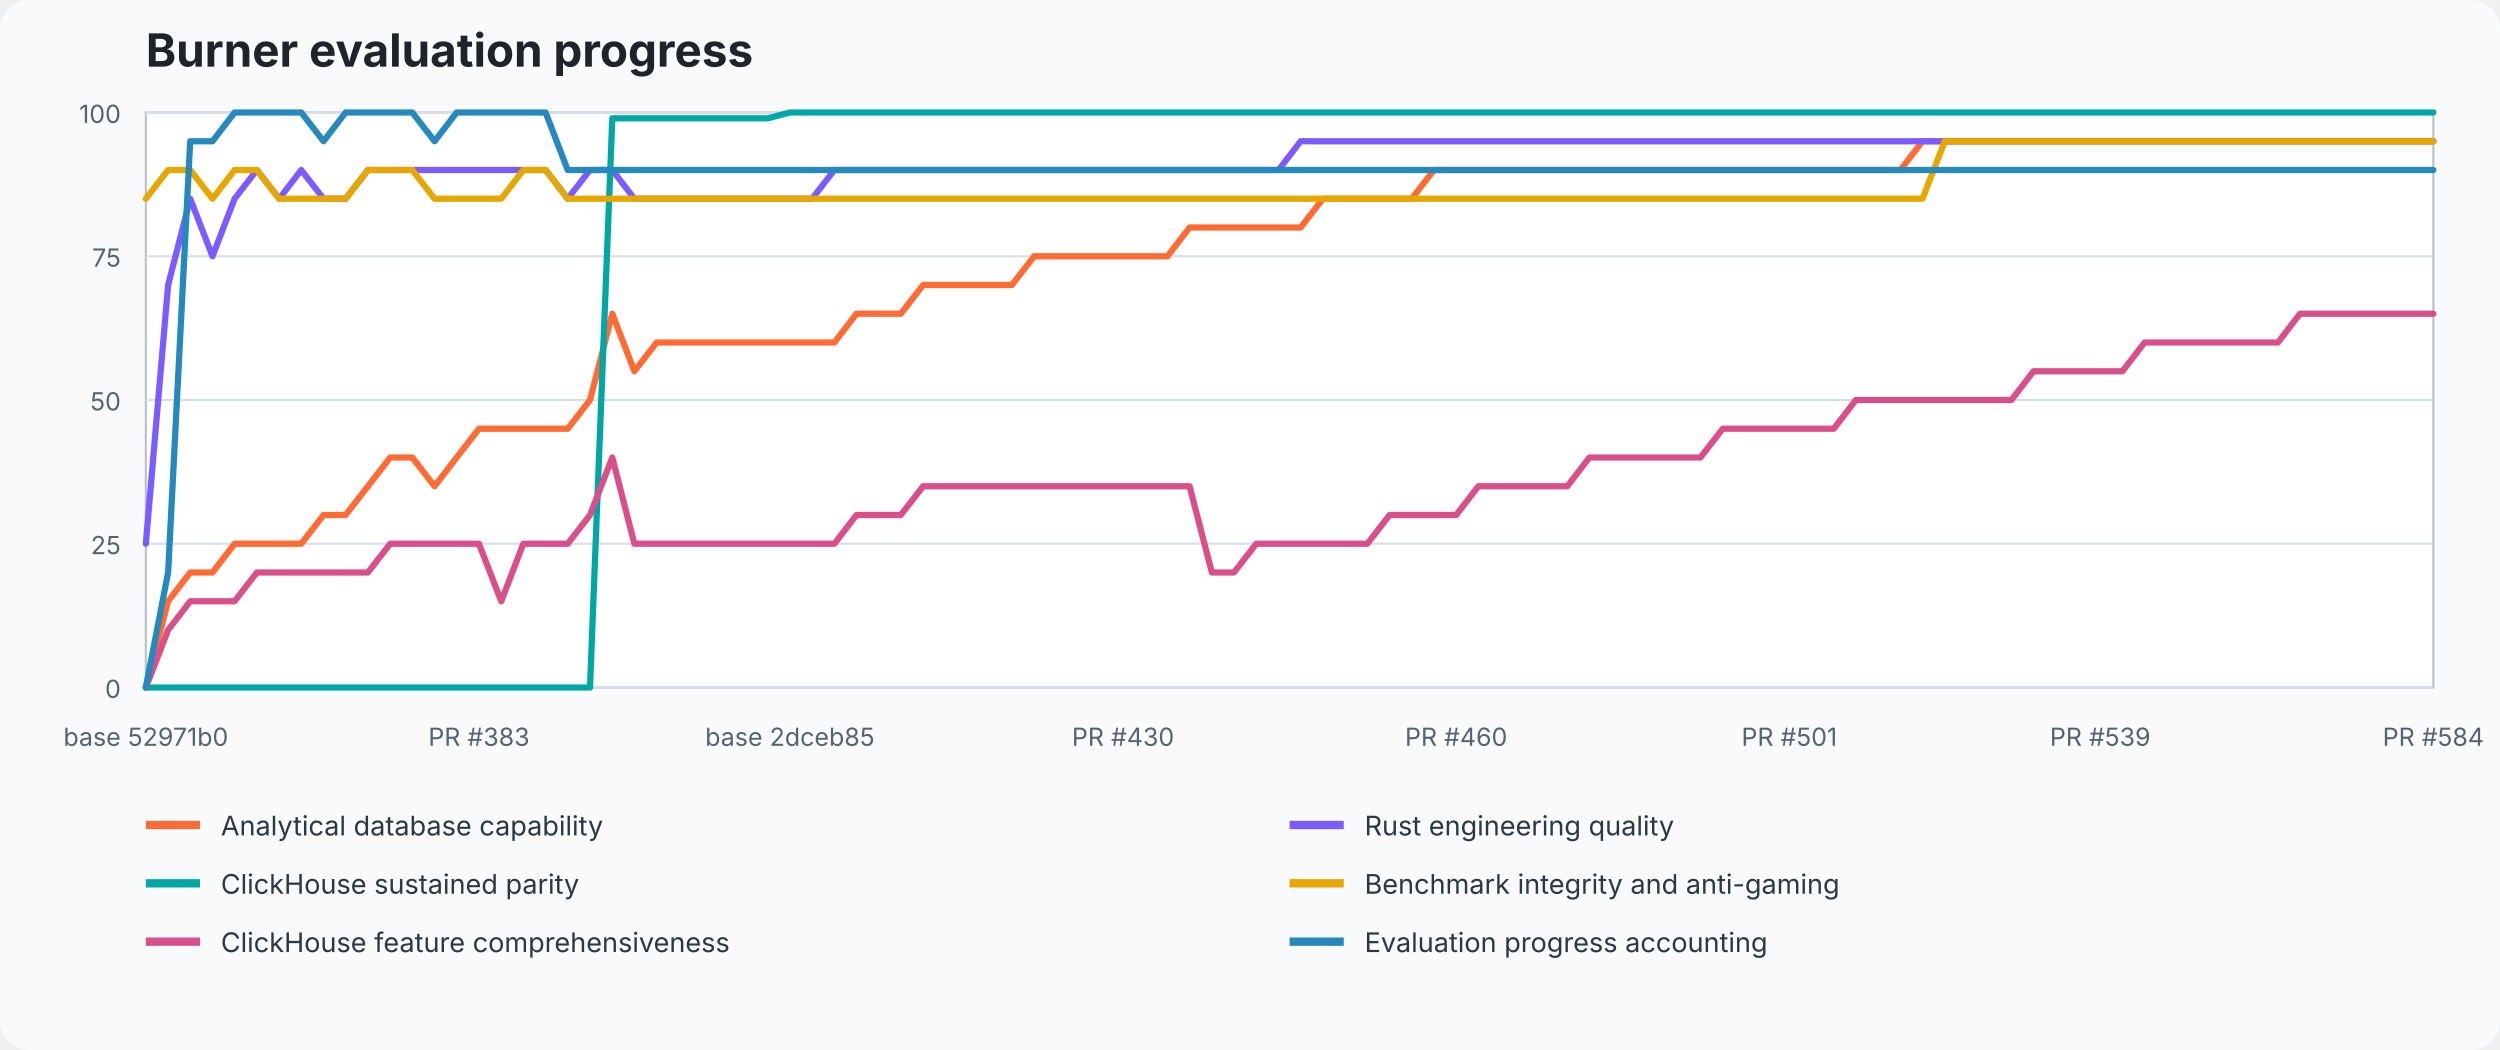
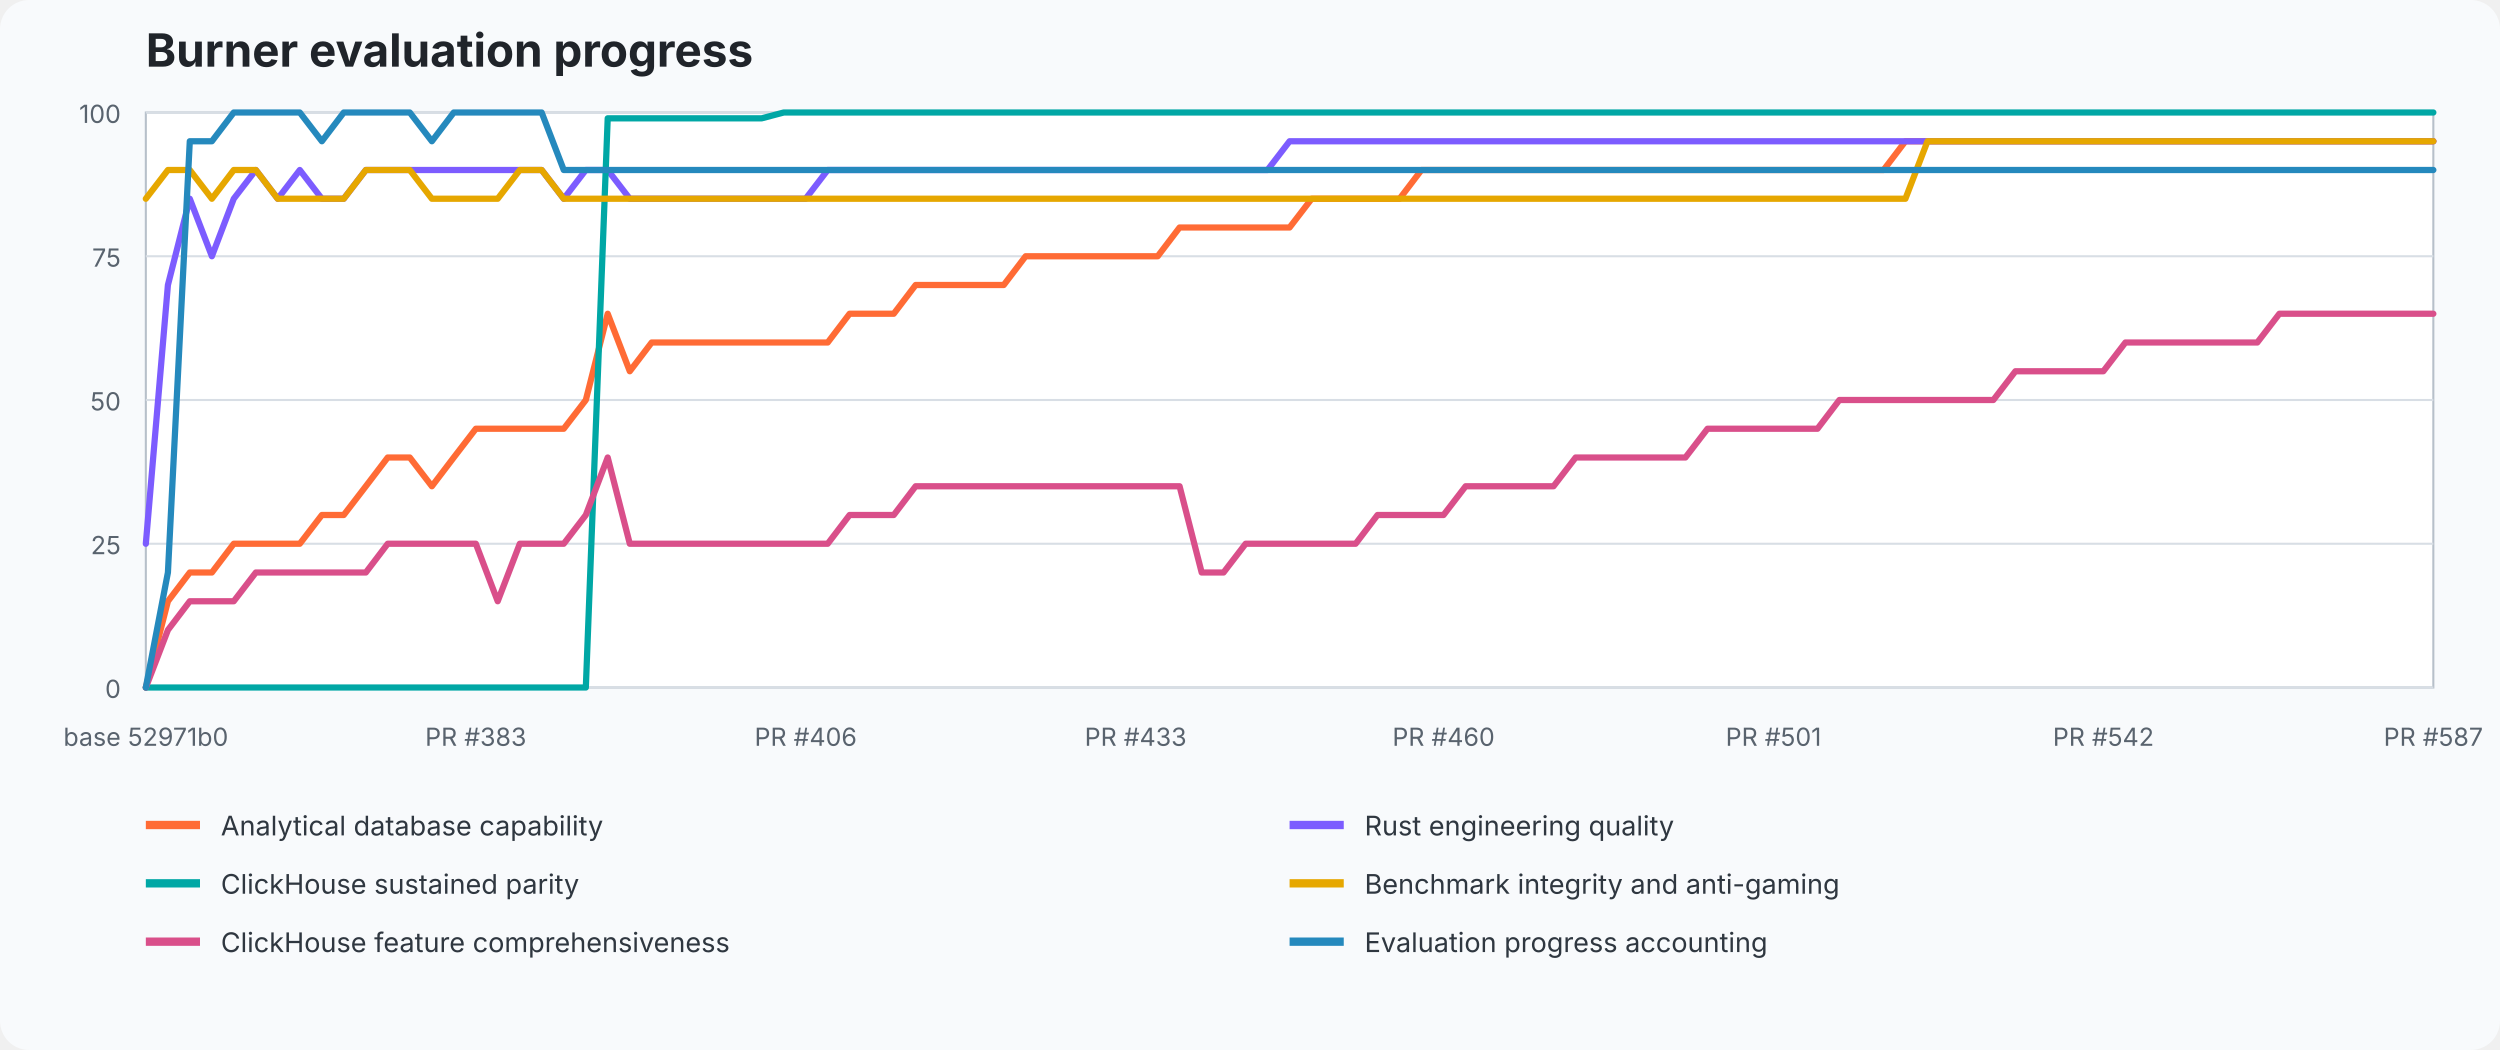
<svg xmlns="http://www.w3.org/2000/svg" width="1200" height="504" viewBox="0 0 1200 504" role="img" aria-labelledby="title desc">
  <style>text{font-family:ui-sans-serif,system-ui,-apple-system,BlinkMacSystemFont,"Segoe UI",sans-serif}.title{font-size:22px;font-weight:700;fill:#20242a}.axis{font-size:12px;fill:#59636e}.legend{font-size:13px;fill:#2f3740}.grid{stroke:#d8dee5;stroke-width:1}.plot{fill:#fff;stroke:#b7c0ca}</style>
  <rect width="100%" height="100%" fill="#f8fafc" rx="14" />
  <text x="70" y="32" class="title">Burner evaluation progress</text>
  <rect x="70" y="54" width="1098" height="276" class="plot" />
  <line x1="70" y1="330" x2="1168" y2="330" class="grid" />
  <text x="58" y="335" text-anchor="end" class="axis">0</text>
  <line x1="70" y1="261" x2="1168" y2="261" class="grid" />
  <text x="58" y="266" text-anchor="end" class="axis">25</text>
  <line x1="70" y1="192" x2="1168" y2="192" class="grid" />
  <text x="58" y="197" text-anchor="end" class="axis">50</text>
  <line x1="70" y1="123" x2="1168" y2="123" class="grid" />
  <text x="58" y="128" text-anchor="end" class="axis">75</text>
  <line x1="70" y1="54" x2="1168" y2="54" class="grid" />
  <text x="58" y="59" text-anchor="end" class="axis">100</text>
-   <polyline points="70.0,330.0 80.7,288.6 91.3,274.8 102.0,274.8 112.6,261.0 123.3,261.0 134.0,261.0 144.6,261.0 155.3,247.2 165.9,247.2 176.6,233.4 187.3,219.6 197.9,219.6 208.6,233.4 219.2,219.6 229.9,205.8 240.6,205.8 251.2,205.8 261.9,205.8 272.5,205.8 283.2,192.0 293.9,150.6 304.5,178.2 315.2,164.4 325.8,164.4 336.5,164.4 347.2,164.4 357.8,164.4 368.5,164.4 379.1,164.4 389.8,164.4 400.5,164.4 411.1,150.6 421.8,150.6 432.4,150.6 443.1,136.8 453.8,136.8 464.4,136.8 475.1,136.8 485.7,136.8 496.4,123.0 507.1,123.0 517.7,123.0 528.4,123.0 539.0,123.0 549.7,123.0 560.4,123.0 571.0,109.2 581.7,109.2 592.3,109.2 603.0,109.2 613.7,109.2 624.3,109.2 635.0,95.4 645.7,95.4 656.3,95.4 667.0,95.4 677.6,95.4 688.3,81.6 699.0,81.6 709.6,81.6 720.3,81.6 730.9,81.6 741.6,81.6 752.3,81.6 762.9,81.6 773.6,81.6 784.2,81.6 794.9,81.6 805.6,81.6 816.2,81.6 826.9,81.6 837.5,81.6 848.2,81.6 858.9,81.6 869.5,81.6 880.2,81.6 890.8,81.6 901.5,81.6 912.2,81.6 922.8,67.8 933.5,67.8 944.1,67.8 954.8,67.8 965.5,67.8 976.1,67.8 986.8,67.8 997.4,67.8 1008.1,67.8 1018.8,67.8 1029.4,67.8 1040.1,67.8 1050.7,67.8 1061.4,67.8 1072.1,67.8 1082.7,67.8 1093.4,67.8 1104.0,67.8 1114.7,67.8 1125.4,67.8 1136.0,67.8 1146.7,67.8 1157.3,67.8 1168.0,67.8" fill="none" stroke="#ff6b35" stroke-width="3" stroke-linejoin="round" stroke-linecap="round" />
-   <polyline points="70.0,261.0 80.7,136.8 91.3,95.4 102.0,123.0 112.6,95.4 123.3,81.6 134.0,95.4 144.6,81.6 155.3,95.4 165.9,95.4 176.6,81.6 187.3,81.6 197.9,81.6 208.6,81.6 219.2,81.6 229.9,81.6 240.6,81.6 251.2,81.6 261.9,81.6 272.5,95.4 283.2,81.6 293.9,81.6 304.5,95.4 315.2,95.4 325.8,95.4 336.5,95.4 347.2,95.4 357.8,95.4 368.5,95.4 379.1,95.4 389.8,95.4 400.5,81.6 411.1,81.6 421.8,81.6 432.4,81.6 443.1,81.6 453.8,81.6 464.4,81.6 475.1,81.6 485.7,81.6 496.4,81.6 507.1,81.6 517.7,81.6 528.4,81.6 539.0,81.6 549.7,81.6 560.4,81.6 571.0,81.6 581.7,81.6 592.3,81.6 603.0,81.6 613.7,81.6 624.3,67.8 635.0,67.8 645.7,67.8 656.3,67.8 667.0,67.8 677.6,67.8 688.3,67.8 699.0,67.8 709.6,67.8 720.3,67.8 730.9,67.8 741.6,67.8 752.3,67.8 762.9,67.8 773.6,67.8 784.2,67.8 794.9,67.8 805.6,67.8 816.2,67.8 826.9,67.8 837.5,67.8 848.2,67.8 858.9,67.8 869.5,67.8 880.2,67.8 890.8,67.8 901.5,67.8 912.2,67.8 922.8,67.8 933.5,67.8 944.1,67.8 954.8,67.8 965.5,67.8 976.1,67.8 986.8,67.8 997.4,67.8 1008.1,67.8 1018.8,67.8 1029.4,67.8 1040.1,67.8 1050.7,67.8 1061.4,67.8 1072.1,67.8 1082.7,67.8 1093.4,67.8 1104.0,67.8 1114.7,67.8 1125.4,67.8 1136.0,67.8 1146.7,67.8 1157.3,67.8 1168.0,67.8" fill="none" stroke="#7c5cff" stroke-width="3" stroke-linejoin="round" stroke-linecap="round" />
-   <polyline points="70.0,330.0 80.7,330.0 91.3,330.0 102.0,330.0 112.6,330.0 123.3,330.0 134.0,330.0 144.6,330.0 155.3,330.0 165.9,330.0 176.6,330.0 187.3,330.0 197.9,330.0 208.6,330.0 219.2,330.0 229.9,330.0 240.6,330.0 251.2,330.0 261.9,330.0 272.5,330.0 283.2,330.0 293.9,56.8 304.5,56.8 315.2,56.8 325.8,56.8 336.5,56.8 347.2,56.8 357.8,56.8 368.5,56.8 379.1,54.0 389.8,54.0 400.5,54.0 411.1,54.0 421.8,54.0 432.4,54.0 443.1,54.0 453.8,54.0 464.4,54.0 475.1,54.0 485.7,54.0 496.4,54.0 507.1,54.0 517.7,54.0 528.4,54.0 539.0,54.0 549.7,54.0 560.4,54.0 571.0,54.0 581.7,54.0 592.3,54.0 603.0,54.0 613.7,54.0 624.3,54.0 635.0,54.0 645.7,54.0 656.3,54.0 667.0,54.0 677.6,54.0 688.3,54.0 699.0,54.0 709.6,54.0 720.3,54.0 730.9,54.0 741.6,54.0 752.3,54.0 762.9,54.0 773.6,54.0 784.2,54.0 794.9,54.0 805.6,54.0 816.2,54.0 826.9,54.0 837.5,54.0 848.2,54.0 858.9,54.0 869.5,54.0 880.2,54.0 890.8,54.0 901.5,54.0 912.2,54.0 922.8,54.0 933.5,54.0 944.1,54.0 954.8,54.0 965.5,54.0 976.1,54.0 986.8,54.0 997.4,54.0 1008.1,54.0 1018.8,54.0 1029.4,54.0 1040.1,54.0 1050.7,54.0 1061.4,54.0 1072.1,54.0 1082.7,54.0 1093.4,54.0 1104.0,54.0 1114.7,54.0 1125.4,54.0 1136.0,54.0 1146.7,54.0 1157.3,54.0 1168.0,54.0" fill="none" stroke="#00a7a5" stroke-width="3" stroke-linejoin="round" stroke-linecap="round" />
-   <polyline points="70.0,95.4 80.7,81.6 91.3,81.6 102.0,95.4 112.6,81.6 123.3,81.6 134.0,95.4 144.6,95.4 155.3,95.4 165.9,95.4 176.6,81.6 187.3,81.6 197.9,81.6 208.6,95.4 219.2,95.4 229.9,95.4 240.6,95.4 251.2,81.6 261.9,81.6 272.5,95.4 283.2,95.4 293.9,95.4 304.5,95.4 315.2,95.4 325.8,95.4 336.5,95.4 347.2,95.4 357.8,95.4 368.5,95.4 379.1,95.4 389.8,95.4 400.5,95.4 411.1,95.4 421.8,95.4 432.4,95.4 443.1,95.4 453.8,95.4 464.4,95.4 475.1,95.4 485.7,95.4 496.4,95.4 507.1,95.4 517.7,95.4 528.4,95.4 539.0,95.4 549.7,95.4 560.4,95.4 571.0,95.4 581.7,95.4 592.3,95.4 603.0,95.4 613.7,95.4 624.3,95.4 635.0,95.4 645.7,95.4 656.3,95.4 667.0,95.4 677.6,95.4 688.3,95.4 699.0,95.4 709.6,95.4 720.3,95.4 730.9,95.4 741.6,95.4 752.3,95.4 762.9,95.4 773.6,95.4 784.2,95.4 794.9,95.4 805.6,95.4 816.2,95.4 826.9,95.4 837.5,95.4 848.2,95.4 858.9,95.4 869.5,95.4 880.2,95.4 890.8,95.4 901.5,95.4 912.2,95.4 922.8,95.4 933.5,67.8 944.1,67.8 954.8,67.8 965.5,67.8 976.1,67.8 986.8,67.8 997.4,67.8 1008.1,67.8 1018.8,67.8 1029.4,67.8 1040.1,67.8 1050.7,67.8 1061.4,67.8 1072.1,67.8 1082.7,67.8 1093.4,67.8 1104.0,67.8 1114.7,67.8 1125.4,67.8 1136.0,67.8 1146.7,67.8 1157.3,67.8 1168.0,67.8" fill="none" stroke="#e6a700" stroke-width="3" stroke-linejoin="round" stroke-linecap="round" />
-   <polyline points="70.0,330.0 80.7,302.4 91.3,288.6 102.0,288.6 112.6,288.6 123.3,274.8 134.0,274.8 144.6,274.8 155.3,274.8 165.9,274.8 176.6,274.8 187.3,261.0 197.9,261.0 208.6,261.0 219.2,261.0 229.9,261.0 240.6,288.6 251.2,261.0 261.9,261.0 272.5,261.0 283.2,247.2 293.9,219.6 304.5,261.0 315.2,261.0 325.8,261.0 336.5,261.0 347.2,261.0 357.8,261.0 368.5,261.0 379.1,261.0 389.8,261.0 400.5,261.0 411.1,247.2 421.8,247.2 432.4,247.2 443.1,233.4 453.8,233.4 464.4,233.4 475.1,233.4 485.7,233.4 496.4,233.4 507.1,233.4 517.7,233.4 528.4,233.4 539.0,233.4 549.7,233.4 560.4,233.4 571.0,233.4 581.7,274.8 592.3,274.8 603.0,261.0 613.7,261.0 624.3,261.0 635.0,261.0 645.7,261.0 656.3,261.0 667.0,247.2 677.6,247.2 688.3,247.2 699.0,247.2 709.6,233.4 720.3,233.4 730.9,233.4 741.6,233.4 752.3,233.4 762.9,219.6 773.6,219.6 784.2,219.6 794.9,219.6 805.6,219.6 816.2,219.6 826.9,205.8 837.5,205.8 848.2,205.8 858.9,205.8 869.5,205.8 880.2,205.8 890.8,192.0 901.5,192.0 912.2,192.0 922.8,192.0 933.5,192.0 944.1,192.0 954.8,192.0 965.5,192.0 976.1,178.2 986.8,178.2 997.4,178.2 1008.1,178.2 1018.8,178.2 1029.4,164.4 1040.1,164.4 1050.7,164.4 1061.4,164.4 1072.1,164.4 1082.7,164.4 1093.4,164.4 1104.0,150.6 1114.7,150.6 1125.4,150.6 1136.0,150.6 1146.7,150.6 1157.3,150.6 1168.0,150.6" fill="none" stroke="#d94f8a" stroke-width="3" stroke-linejoin="round" stroke-linecap="round" />
-   <polyline points="70.0,330.0 80.7,274.8 91.3,67.8 102.0,67.8 112.6,54.0 123.3,54.0 134.0,54.0 144.6,54.0 155.3,67.8 165.9,54.0 176.6,54.0 187.3,54.0 197.9,54.0 208.6,67.8 219.2,54.0 229.9,54.0 240.6,54.0 251.2,54.0 261.9,54.0 272.5,81.6 283.2,81.6 293.9,81.6 304.5,81.6 315.2,81.6 325.8,81.6 336.5,81.6 347.2,81.6 357.8,81.6 368.5,81.6 379.1,81.6 389.8,81.6 400.5,81.6 411.1,81.6 421.8,81.6 432.4,81.6 443.1,81.6 453.8,81.6 464.4,81.6 475.1,81.6 485.7,81.6 496.4,81.6 507.1,81.6 517.7,81.6 528.4,81.6 539.0,81.6 549.7,81.6 560.4,81.6 571.0,81.6 581.7,81.6 592.3,81.6 603.0,81.6 613.7,81.6 624.3,81.6 635.0,81.6 645.7,81.6 656.3,81.6 667.0,81.6 677.6,81.6 688.3,81.6 699.0,81.6 709.6,81.6 720.3,81.6 730.9,81.6 741.6,81.6 752.3,81.6 762.9,81.6 773.6,81.6 784.2,81.6 794.9,81.6 805.6,81.6 816.2,81.6 826.9,81.6 837.5,81.6 848.2,81.6 858.9,81.6 869.5,81.6 880.2,81.6 890.8,81.6 901.5,81.6 912.2,81.6 922.8,81.6 933.5,81.6 944.1,81.6 954.8,81.6 965.5,81.6 976.1,81.6 986.8,81.6 997.4,81.6 1008.1,81.6 1018.8,81.6 1029.4,81.6 1040.1,81.6 1050.7,81.6 1061.4,81.6 1072.1,81.6 1082.7,81.6 1093.4,81.6 1104.0,81.6 1114.7,81.6 1125.4,81.6 1136.0,81.6 1146.7,81.6 1157.3,81.6 1168.0,81.6" fill="none" stroke="#2589bd" stroke-width="3" stroke-linejoin="round" stroke-linecap="round" />
+   <polyline points="70.0,330.0 80.6,288.6 91.1,274.8 101.7,274.8 112.2,261.0 122.8,261.0 133.3,261.0 143.9,261.0 154.5,247.2 165.0,247.2 175.6,233.4 186.1,219.6 196.7,219.6 207.3,233.4 217.8,219.6 228.4,205.8 238.9,205.8 249.5,205.8 260.0,205.8 270.6,205.8 281.2,192.0 291.7,150.6 302.3,178.2 312.8,164.4 323.4,164.4 333.9,164.4 344.5,164.4 355.1,164.4 365.6,164.4 376.2,164.4 386.7,164.4 397.3,164.4 407.8,150.6 418.4,150.6 429.0,150.6 439.5,136.8 450.1,136.8 460.6,136.8 471.2,136.8 481.8,136.8 492.3,123.0 502.9,123.0 513.4,123.0 524.0,123.0 534.5,123.0 545.1,123.0 555.7,123.0 566.2,109.2 576.8,109.2 587.3,109.2 597.9,109.2 608.4,109.2 619.0,109.2 629.6,95.4 640.1,95.4 650.7,95.4 661.2,95.4 671.8,95.4 682.3,81.6 692.9,81.6 703.5,81.6 714.0,81.6 724.6,81.6 735.1,81.6 745.7,81.6 756.3,81.6 766.8,81.6 777.4,81.6 787.9,81.6 798.5,81.6 809.0,81.6 819.6,81.6 830.2,81.6 840.7,81.6 851.3,81.6 861.8,81.6 872.4,81.6 882.9,81.6 893.5,81.6 904.1,81.6 914.6,67.8 925.2,67.8 935.7,67.8 946.3,67.8 956.8,67.8 967.4,67.8 978.0,67.8 988.5,67.8 999.1,67.8 1009.6,67.8 1020.2,67.8 1030.8,67.8 1041.3,67.8 1051.9,67.8 1062.4,67.8 1073.0,67.8 1083.5,67.8 1094.1,67.8 1104.7,67.8 1115.2,67.8 1125.8,67.8 1136.3,67.8 1146.9,67.8 1157.4,67.8 1168.0,67.8" fill="none" stroke="#ff6b35" stroke-width="3" stroke-linejoin="round" stroke-linecap="round" />
+   <polyline points="70.0,261.0 80.6,136.8 91.1,95.4 101.7,123.0 112.2,95.4 122.8,81.6 133.3,95.4 143.9,81.6 154.5,95.4 165.0,95.4 175.6,81.6 186.1,81.6 196.7,81.6 207.3,81.6 217.8,81.6 228.4,81.6 238.9,81.6 249.5,81.6 260.0,81.6 270.6,95.4 281.2,81.6 291.7,81.6 302.3,95.4 312.8,95.4 323.4,95.4 333.9,95.4 344.5,95.4 355.1,95.4 365.6,95.4 376.2,95.4 386.7,95.4 397.3,81.6 407.8,81.6 418.4,81.6 429.0,81.6 439.5,81.6 450.1,81.6 460.6,81.6 471.2,81.6 481.8,81.6 492.3,81.6 502.9,81.6 513.4,81.6 524.0,81.6 534.5,81.6 545.1,81.6 555.7,81.6 566.2,81.6 576.8,81.6 587.3,81.6 597.9,81.6 608.4,81.6 619.0,67.8 629.6,67.8 640.1,67.8 650.7,67.8 661.2,67.8 671.8,67.8 682.3,67.8 692.9,67.8 703.5,67.8 714.0,67.8 724.6,67.8 735.1,67.8 745.7,67.8 756.3,67.8 766.8,67.8 777.4,67.8 787.9,67.8 798.5,67.8 809.0,67.8 819.6,67.8 830.2,67.8 840.7,67.8 851.3,67.8 861.8,67.8 872.4,67.8 882.9,67.8 893.5,67.8 904.1,67.8 914.6,67.8 925.2,67.8 935.7,67.8 946.3,67.8 956.8,67.8 967.4,67.8 978.0,67.8 988.5,67.8 999.1,67.8 1009.6,67.8 1020.2,67.8 1030.8,67.8 1041.3,67.8 1051.9,67.8 1062.4,67.8 1073.0,67.8 1083.5,67.8 1094.1,67.8 1104.7,67.8 1115.2,67.8 1125.8,67.8 1136.3,67.8 1146.9,67.8 1157.4,67.8 1168.0,67.8" fill="none" stroke="#7c5cff" stroke-width="3" stroke-linejoin="round" stroke-linecap="round" />
+   <polyline points="70.0,330.0 80.6,330.0 91.1,330.0 101.7,330.0 112.2,330.0 122.8,330.0 133.3,330.0 143.9,330.0 154.5,330.0 165.0,330.0 175.6,330.0 186.1,330.0 196.7,330.0 207.3,330.0 217.8,330.0 228.4,330.0 238.9,330.0 249.5,330.0 260.0,330.0 270.6,330.0 281.2,330.0 291.7,56.8 302.3,56.8 312.8,56.8 323.4,56.8 333.9,56.8 344.5,56.8 355.1,56.8 365.6,56.8 376.2,54.0 386.7,54.0 397.3,54.0 407.8,54.0 418.4,54.0 429.0,54.0 439.5,54.0 450.1,54.0 460.6,54.0 471.2,54.0 481.8,54.0 492.3,54.0 502.9,54.0 513.4,54.0 524.0,54.0 534.5,54.0 545.1,54.0 555.7,54.0 566.2,54.0 576.8,54.0 587.3,54.0 597.9,54.0 608.4,54.0 619.0,54.0 629.6,54.0 640.1,54.0 650.7,54.0 661.2,54.0 671.8,54.0 682.3,54.0 692.9,54.0 703.5,54.0 714.0,54.0 724.6,54.0 735.1,54.0 745.7,54.0 756.3,54.0 766.8,54.0 777.4,54.0 787.9,54.0 798.5,54.0 809.0,54.0 819.6,54.0 830.2,54.0 840.7,54.0 851.3,54.0 861.8,54.0 872.4,54.0 882.9,54.0 893.5,54.0 904.1,54.0 914.6,54.0 925.2,54.0 935.7,54.0 946.3,54.0 956.8,54.0 967.4,54.0 978.0,54.0 988.5,54.0 999.1,54.0 1009.6,54.0 1020.2,54.0 1030.8,54.0 1041.3,54.0 1051.9,54.0 1062.4,54.0 1073.0,54.0 1083.5,54.0 1094.1,54.0 1104.7,54.0 1115.2,54.0 1125.8,54.0 1136.3,54.0 1146.9,54.0 1157.4,54.0 1168.0,54.0" fill="none" stroke="#00a7a5" stroke-width="3" stroke-linejoin="round" stroke-linecap="round" />
+   <polyline points="70.0,95.4 80.6,81.6 91.1,81.6 101.7,95.4 112.2,81.6 122.8,81.6 133.3,95.4 143.9,95.4 154.5,95.4 165.0,95.4 175.6,81.6 186.1,81.6 196.7,81.6 207.3,95.4 217.8,95.4 228.4,95.4 238.9,95.4 249.5,81.6 260.0,81.6 270.6,95.4 281.2,95.4 291.7,95.4 302.3,95.4 312.8,95.4 323.4,95.4 333.9,95.4 344.5,95.4 355.1,95.4 365.6,95.4 376.2,95.4 386.7,95.4 397.3,95.4 407.8,95.4 418.4,95.4 429.0,95.4 439.5,95.4 450.1,95.4 460.6,95.4 471.2,95.4 481.8,95.4 492.3,95.4 502.9,95.4 513.4,95.4 524.0,95.4 534.5,95.4 545.1,95.4 555.7,95.4 566.2,95.4 576.8,95.4 587.3,95.4 597.9,95.4 608.4,95.4 619.0,95.4 629.6,95.4 640.1,95.4 650.7,95.4 661.2,95.4 671.8,95.4 682.3,95.4 692.9,95.4 703.5,95.4 714.0,95.4 724.6,95.4 735.1,95.4 745.7,95.4 756.3,95.4 766.8,95.4 777.4,95.4 787.9,95.4 798.5,95.4 809.0,95.4 819.6,95.4 830.2,95.4 840.7,95.4 851.3,95.4 861.8,95.4 872.4,95.4 882.9,95.4 893.5,95.4 904.1,95.4 914.6,95.4 925.2,67.8 935.7,67.8 946.3,67.8 956.8,67.8 967.4,67.8 978.0,67.8 988.5,67.8 999.1,67.8 1009.6,67.8 1020.2,67.8 1030.8,67.8 1041.3,67.8 1051.9,67.8 1062.4,67.8 1073.0,67.8 1083.5,67.8 1094.1,67.8 1104.7,67.8 1115.2,67.8 1125.8,67.8 1136.3,67.8 1146.9,67.8 1157.4,67.8 1168.0,67.8" fill="none" stroke="#e6a700" stroke-width="3" stroke-linejoin="round" stroke-linecap="round" />
+   <polyline points="70.0,330.0 80.6,302.4 91.1,288.6 101.7,288.6 112.2,288.6 122.8,274.8 133.3,274.8 143.9,274.8 154.5,274.8 165.0,274.8 175.6,274.8 186.1,261.0 196.7,261.0 207.3,261.0 217.8,261.0 228.4,261.0 238.9,288.6 249.5,261.0 260.0,261.0 270.6,261.0 281.2,247.2 291.7,219.6 302.3,261.0 312.8,261.0 323.4,261.0 333.9,261.0 344.5,261.0 355.1,261.0 365.6,261.0 376.2,261.0 386.7,261.0 397.3,261.0 407.8,247.2 418.4,247.2 429.0,247.2 439.5,233.4 450.1,233.4 460.6,233.4 471.2,233.4 481.8,233.4 492.3,233.4 502.9,233.4 513.4,233.4 524.0,233.4 534.5,233.4 545.1,233.4 555.7,233.4 566.2,233.4 576.8,274.8 587.3,274.8 597.9,261.0 608.4,261.0 619.0,261.0 629.6,261.0 640.1,261.0 650.7,261.0 661.2,247.2 671.8,247.2 682.3,247.2 692.9,247.2 703.5,233.4 714.0,233.4 724.6,233.4 735.1,233.4 745.7,233.4 756.3,219.6 766.8,219.6 777.4,219.6 787.9,219.6 798.5,219.6 809.0,219.6 819.6,205.8 830.2,205.8 840.7,205.8 851.3,205.8 861.8,205.8 872.4,205.8 882.9,192.0 893.5,192.0 904.1,192.0 914.6,192.0 925.2,192.0 935.7,192.0 946.3,192.0 956.8,192.0 967.4,178.2 978.0,178.2 988.5,178.2 999.1,178.2 1009.6,178.2 1020.2,164.4 1030.8,164.4 1041.3,164.4 1051.9,164.4 1062.4,164.4 1073.0,164.4 1083.5,164.4 1094.1,150.6 1104.7,150.6 1115.2,150.6 1125.8,150.6 1136.3,150.6 1146.9,150.6 1157.4,150.6 1168.0,150.6" fill="none" stroke="#d94f8a" stroke-width="3" stroke-linejoin="round" stroke-linecap="round" />
+   <polyline points="70.0,330.0 80.6,274.8 91.1,67.8 101.7,67.8 112.2,54.0 122.8,54.0 133.3,54.0 143.9,54.0 154.5,67.8 165.0,54.0 175.6,54.0 186.1,54.0 196.7,54.0 207.3,67.8 217.8,54.0 228.4,54.0 238.9,54.0 249.5,54.0 260.0,54.0 270.6,81.6 281.2,81.6 291.7,81.6 302.3,81.6 312.8,81.6 323.4,81.6 333.9,81.6 344.5,81.6 355.1,81.6 365.6,81.6 376.2,81.6 386.7,81.6 397.3,81.6 407.8,81.6 418.4,81.6 429.0,81.6 439.5,81.6 450.1,81.6 460.6,81.6 471.2,81.6 481.8,81.6 492.3,81.6 502.9,81.6 513.4,81.6 524.0,81.6 534.5,81.6 545.1,81.6 555.7,81.6 566.2,81.6 576.8,81.6 587.3,81.6 597.9,81.6 608.4,81.6 619.0,81.6 629.6,81.6 640.1,81.6 650.7,81.6 661.2,81.6 671.8,81.6 682.3,81.6 692.9,81.6 703.5,81.6 714.0,81.6 724.6,81.6 735.1,81.6 745.7,81.6 756.3,81.6 766.8,81.6 777.4,81.6 787.9,81.6 798.5,81.6 809.0,81.6 819.6,81.6 830.2,81.6 840.7,81.6 851.3,81.6 861.8,81.6 872.4,81.6 882.9,81.6 893.5,81.6 904.1,81.6 914.6,81.6 925.2,81.6 935.7,81.6 946.3,81.6 956.8,81.6 967.4,81.6 978.0,81.6 988.5,81.6 999.1,81.6 1009.6,81.6 1020.2,81.6 1030.8,81.6 1041.3,81.6 1051.9,81.6 1062.4,81.6 1073.0,81.6 1083.5,81.6 1094.1,81.6 1104.7,81.6 1115.2,81.6 1125.8,81.6 1136.3,81.6 1146.9,81.6 1157.4,81.6 1168.0,81.6" fill="none" stroke="#2589bd" stroke-width="3" stroke-linejoin="round" stroke-linecap="round" />
  <text x="70" y="358" text-anchor="middle" class="axis">base 52971b0</text>
-   <text x="229.903" y="358" text-anchor="middle" class="axis">PR #383</text>
-   <text x="379.146" y="358" text-anchor="middle" class="axis">base 2dceb85</text>
-   <text x="539.049" y="358" text-anchor="middle" class="axis">PR #430</text>
-   <text x="698.951" y="358" text-anchor="middle" class="axis">PR #460</text>
-   <text x="858.854" y="358" text-anchor="middle" class="axis">PR #501</text>
-   <text x="1008.097" y="358" text-anchor="middle" class="axis">PR #539</text>
-   <text x="1168" y="358" text-anchor="middle" class="axis">PR #584</text>
+   <text x="228.365" y="358" text-anchor="middle" class="axis">PR #383</text>
+   <text x="386.731" y="358" text-anchor="middle" class="axis">PR #406</text>
+   <text x="545.096" y="358" text-anchor="middle" class="axis">PR #433</text>
+   <text x="692.904" y="358" text-anchor="middle" class="axis">PR #460</text>
+   <text x="851.269" y="358" text-anchor="middle" class="axis">PR #501</text>
+   <text x="1009.635" y="358" text-anchor="middle" class="axis">PR #542</text>
+   <text x="1168" y="358" text-anchor="middle" class="axis">PR #587</text>
  <line x1="70" y1="396" x2="96" y2="396" stroke="#ff6b35" stroke-width="4" />
  <text x="106" y="401" class="legend">Analytical database capability</text>
  <line x1="619" y1="396" x2="645" y2="396" stroke="#7c5cff" stroke-width="4" />
  <text x="655" y="401" class="legend">Rust engineering quality</text>
  <line x1="70" y1="424" x2="96" y2="424" stroke="#00a7a5" stroke-width="4" />
  <text x="106" y="429" class="legend">ClickHouse sustained parity</text>
  <line x1="619" y1="424" x2="645" y2="424" stroke="#e6a700" stroke-width="4" />
  <text x="655" y="429" class="legend">Benchmark integrity and anti-gaming</text>
  <line x1="70" y1="452" x2="96" y2="452" stroke="#d94f8a" stroke-width="4" />
  <text x="106" y="457" class="legend">ClickHouse feature comprehensiveness</text>
  <line x1="619" y1="452" x2="645" y2="452" stroke="#2589bd" stroke-width="4" />
  <text x="655" y="457" class="legend">Evaluation progress accounting</text>
</svg>
